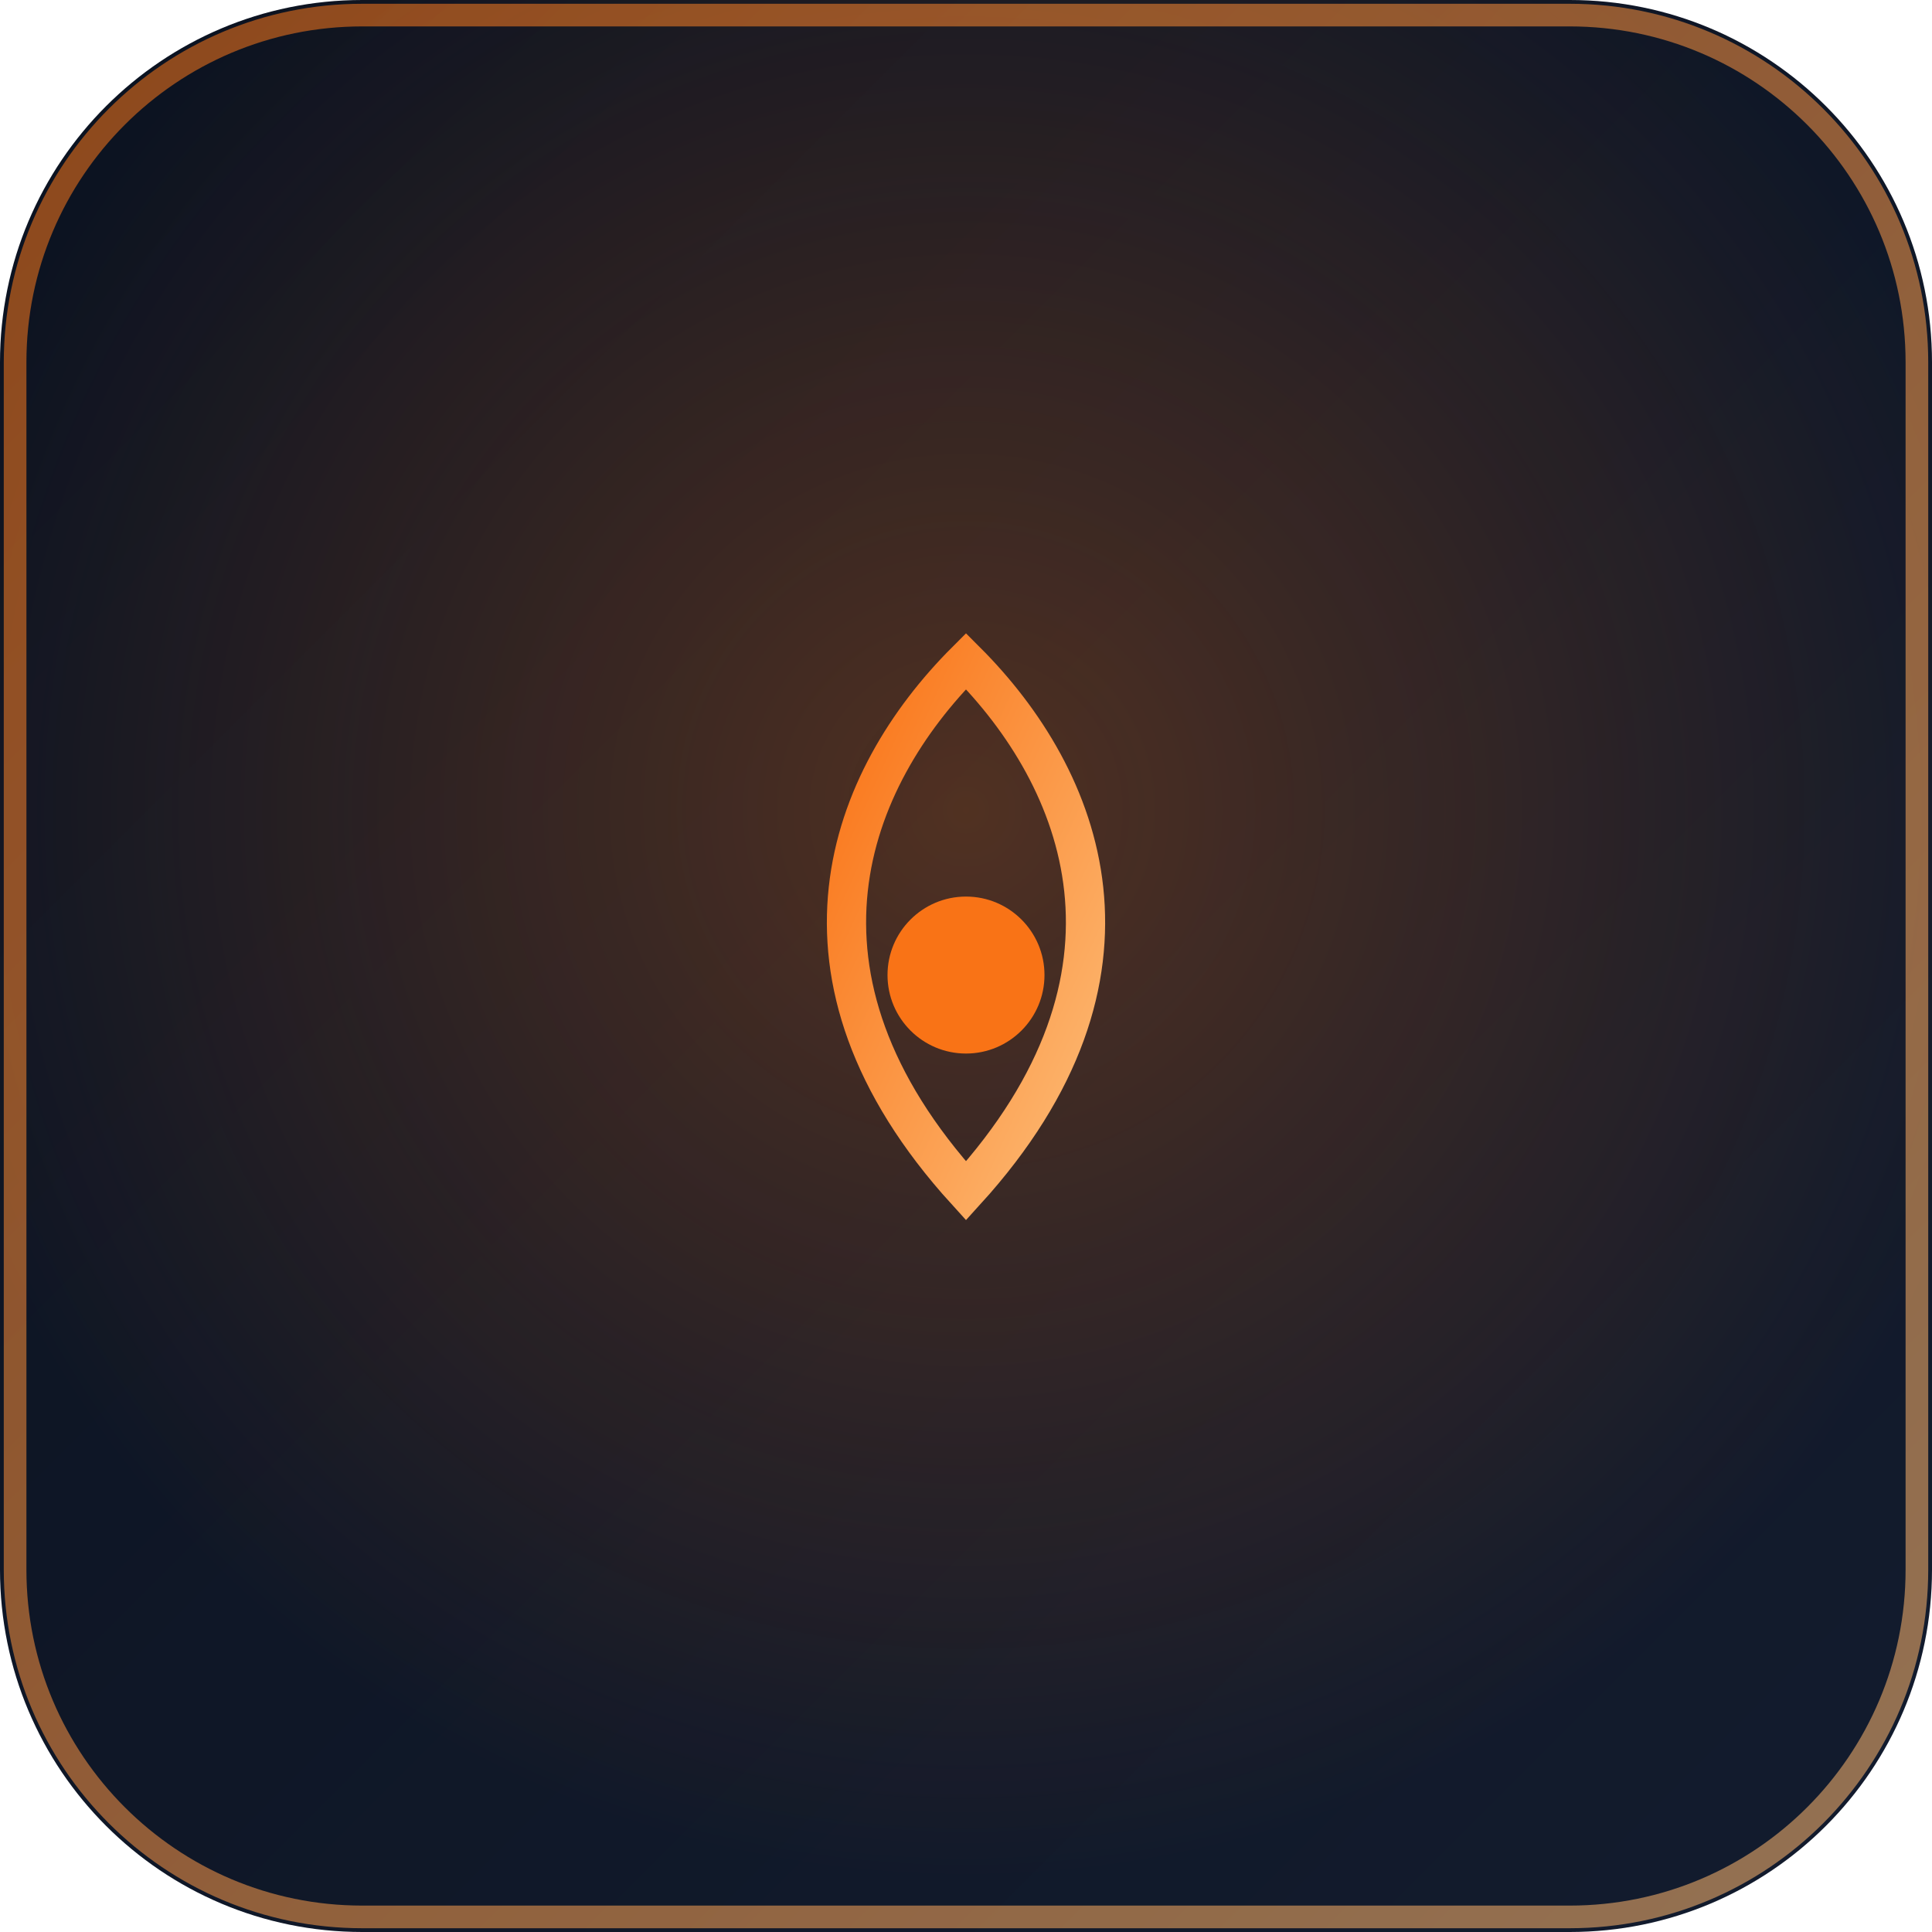
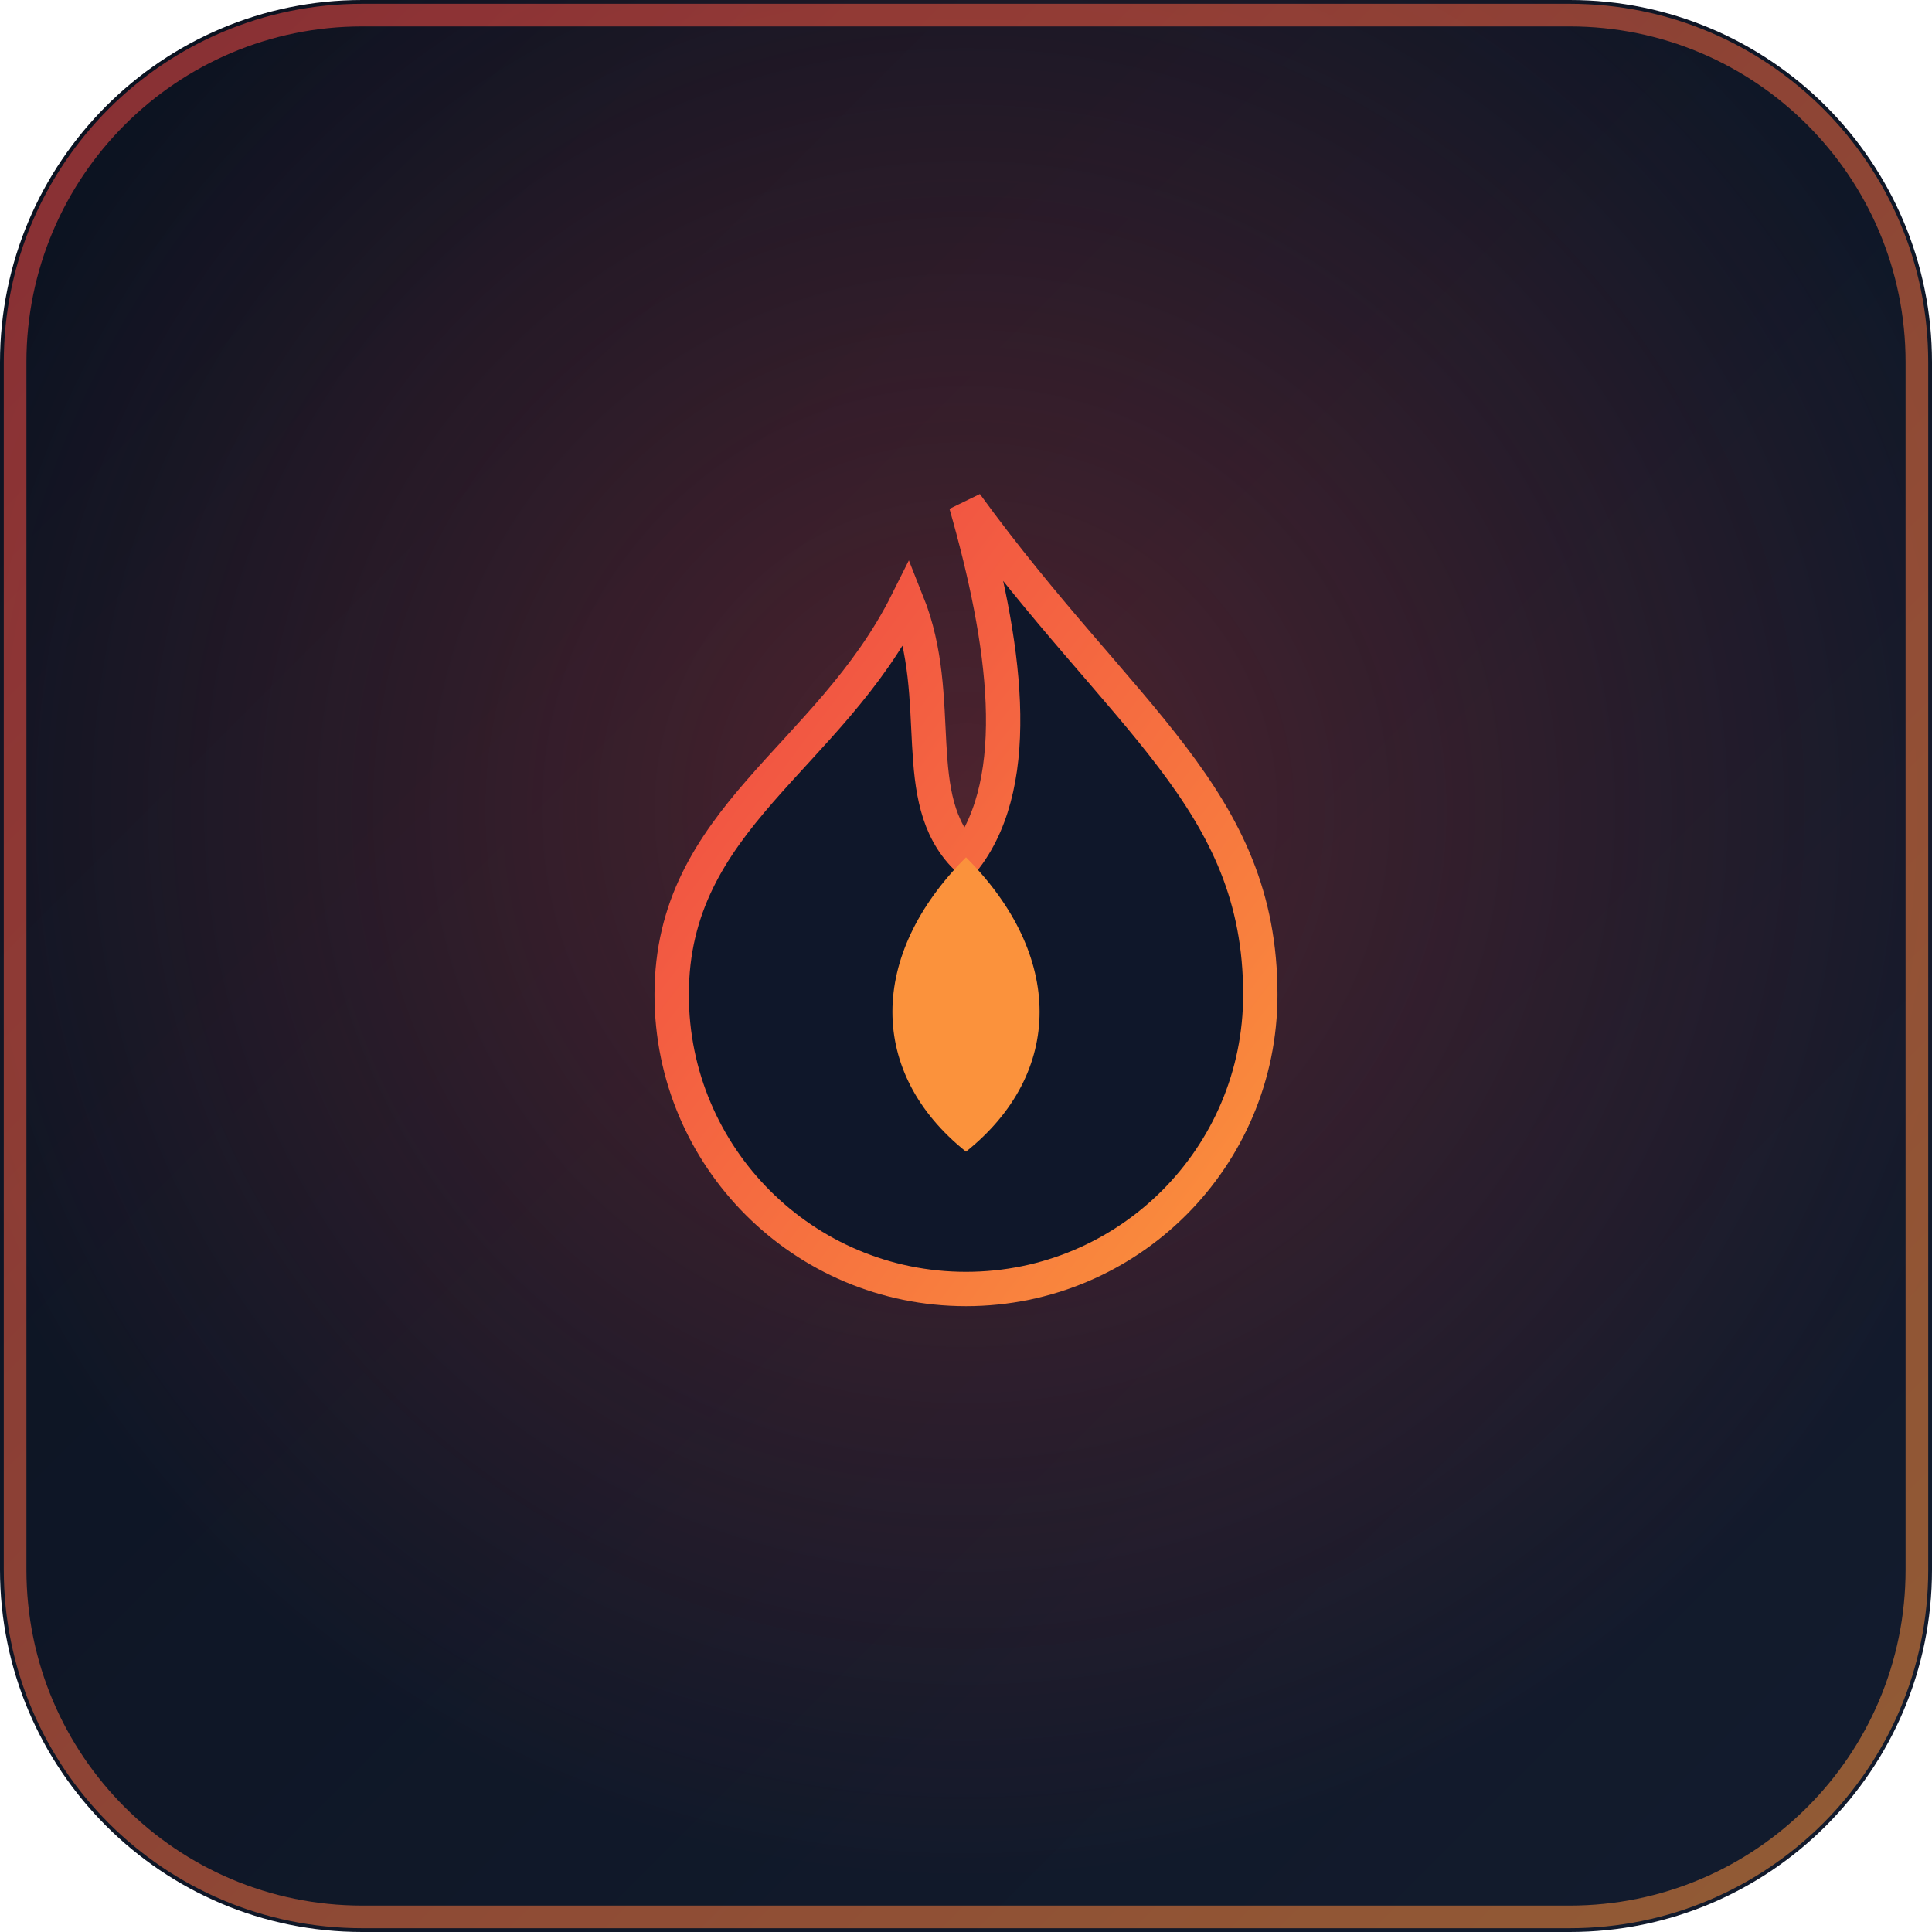
<svg xmlns="http://www.w3.org/2000/svg" viewBox="0 0 512 512" width="512" height="512" role="img" aria-label="InfernalExpansion">
  <defs>
    <linearGradient id="fondo" x1="0" y1="0" x2="1" y2="1">
      <stop offset="0%" stop-color="#0B1220" />
      <stop offset="100%" stop-color="#131C2E" />
    </linearGradient>
    <linearGradient id="acG" x1="0" y1="0" x2="1" y2="1">
-       <stop offset="0%" stop-color="#F97316" />
-       <stop offset="100%" stop-color="#FDBA74" />
+       <stop offset="0%" stop-color="#EF4444" />
+       <stop offset="100%" stop-color="#FB923C" />
    </linearGradient>
    <radialGradient id="halo" cx="50%" cy="42%" r="55%">
-       <stop offset="0%" stop-color="#F97316" stop-opacity="0.28" />
-       <stop offset="100%" stop-color="#F97316" stop-opacity="0" />
+       <stop offset="0%" stop-color="#EF4444" stop-opacity="0.28" />
+       <stop offset="100%" stop-color="#EF4444" stop-opacity="0" />
    </radialGradient>
  </defs>
  <rect width="512" height="512" rx="96" fill="url(#fondo)" />
  <rect width="512" height="512" rx="96" fill="url(#halo)" />
  <rect x="4" y="4" width="504" height="504" rx="92" fill="none" stroke="url(#acG)" stroke-width="6" opacity="0.55" />
  <g transform="translate(256,248) scale(2.6)">
-     <path d="M0,-28 C12,-16 20,4 0,26 C-20,4 -12,-16 0,-28 Z" fill="none" stroke="url(#acG)" stroke-width="4" />
-     <circle cx="0" cy="4" r="8" fill="#F97316" />
+     <path d="M 0 -44 C 16 -22 30 -14 30 6 a 30 30 0 0 1 -60 0 C -30 -12 -14 -18 -6 -34 C -2 -24 -6 -14 0 -8 C 6 -16 4 -30 0 -44 Z" fill="#0F172A" stroke="url(#acG)" stroke-width="3.5" />
+     <path d="M 0 -8 C 10 2 10 14 0 22 C -10 14 -10 2 0 -8 Z" fill="#FB923C" />
  </g>
</svg>
